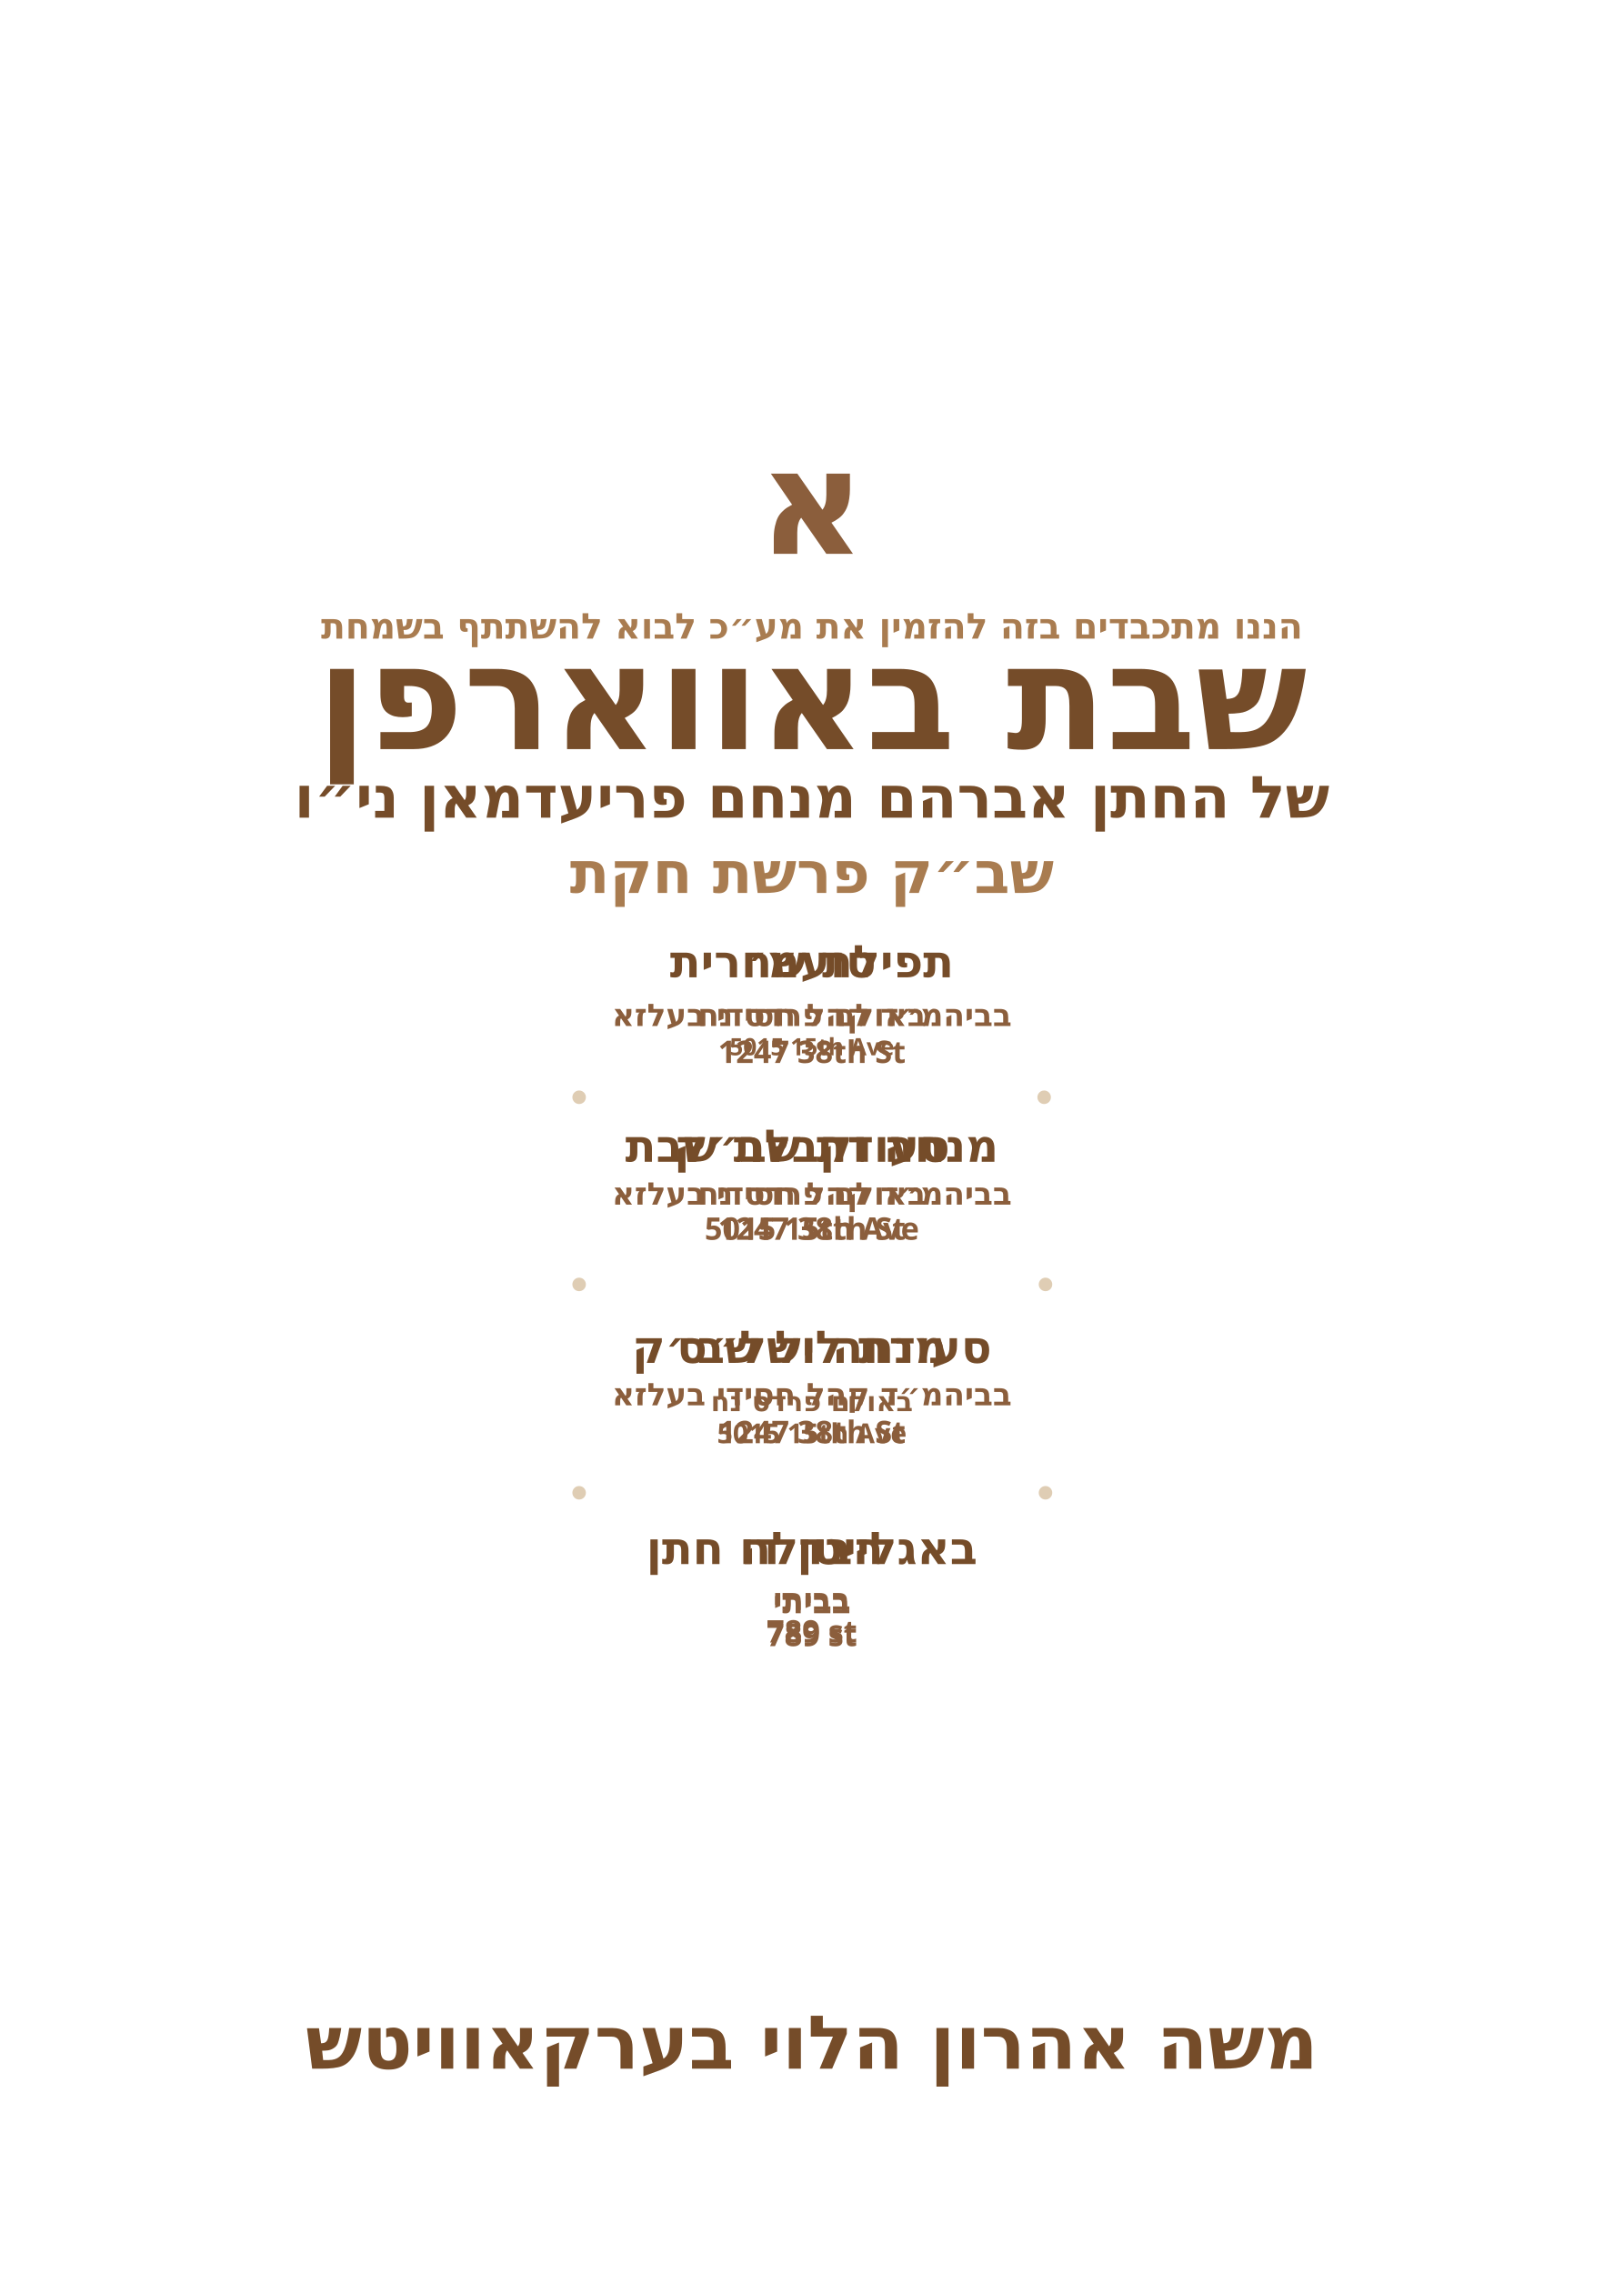
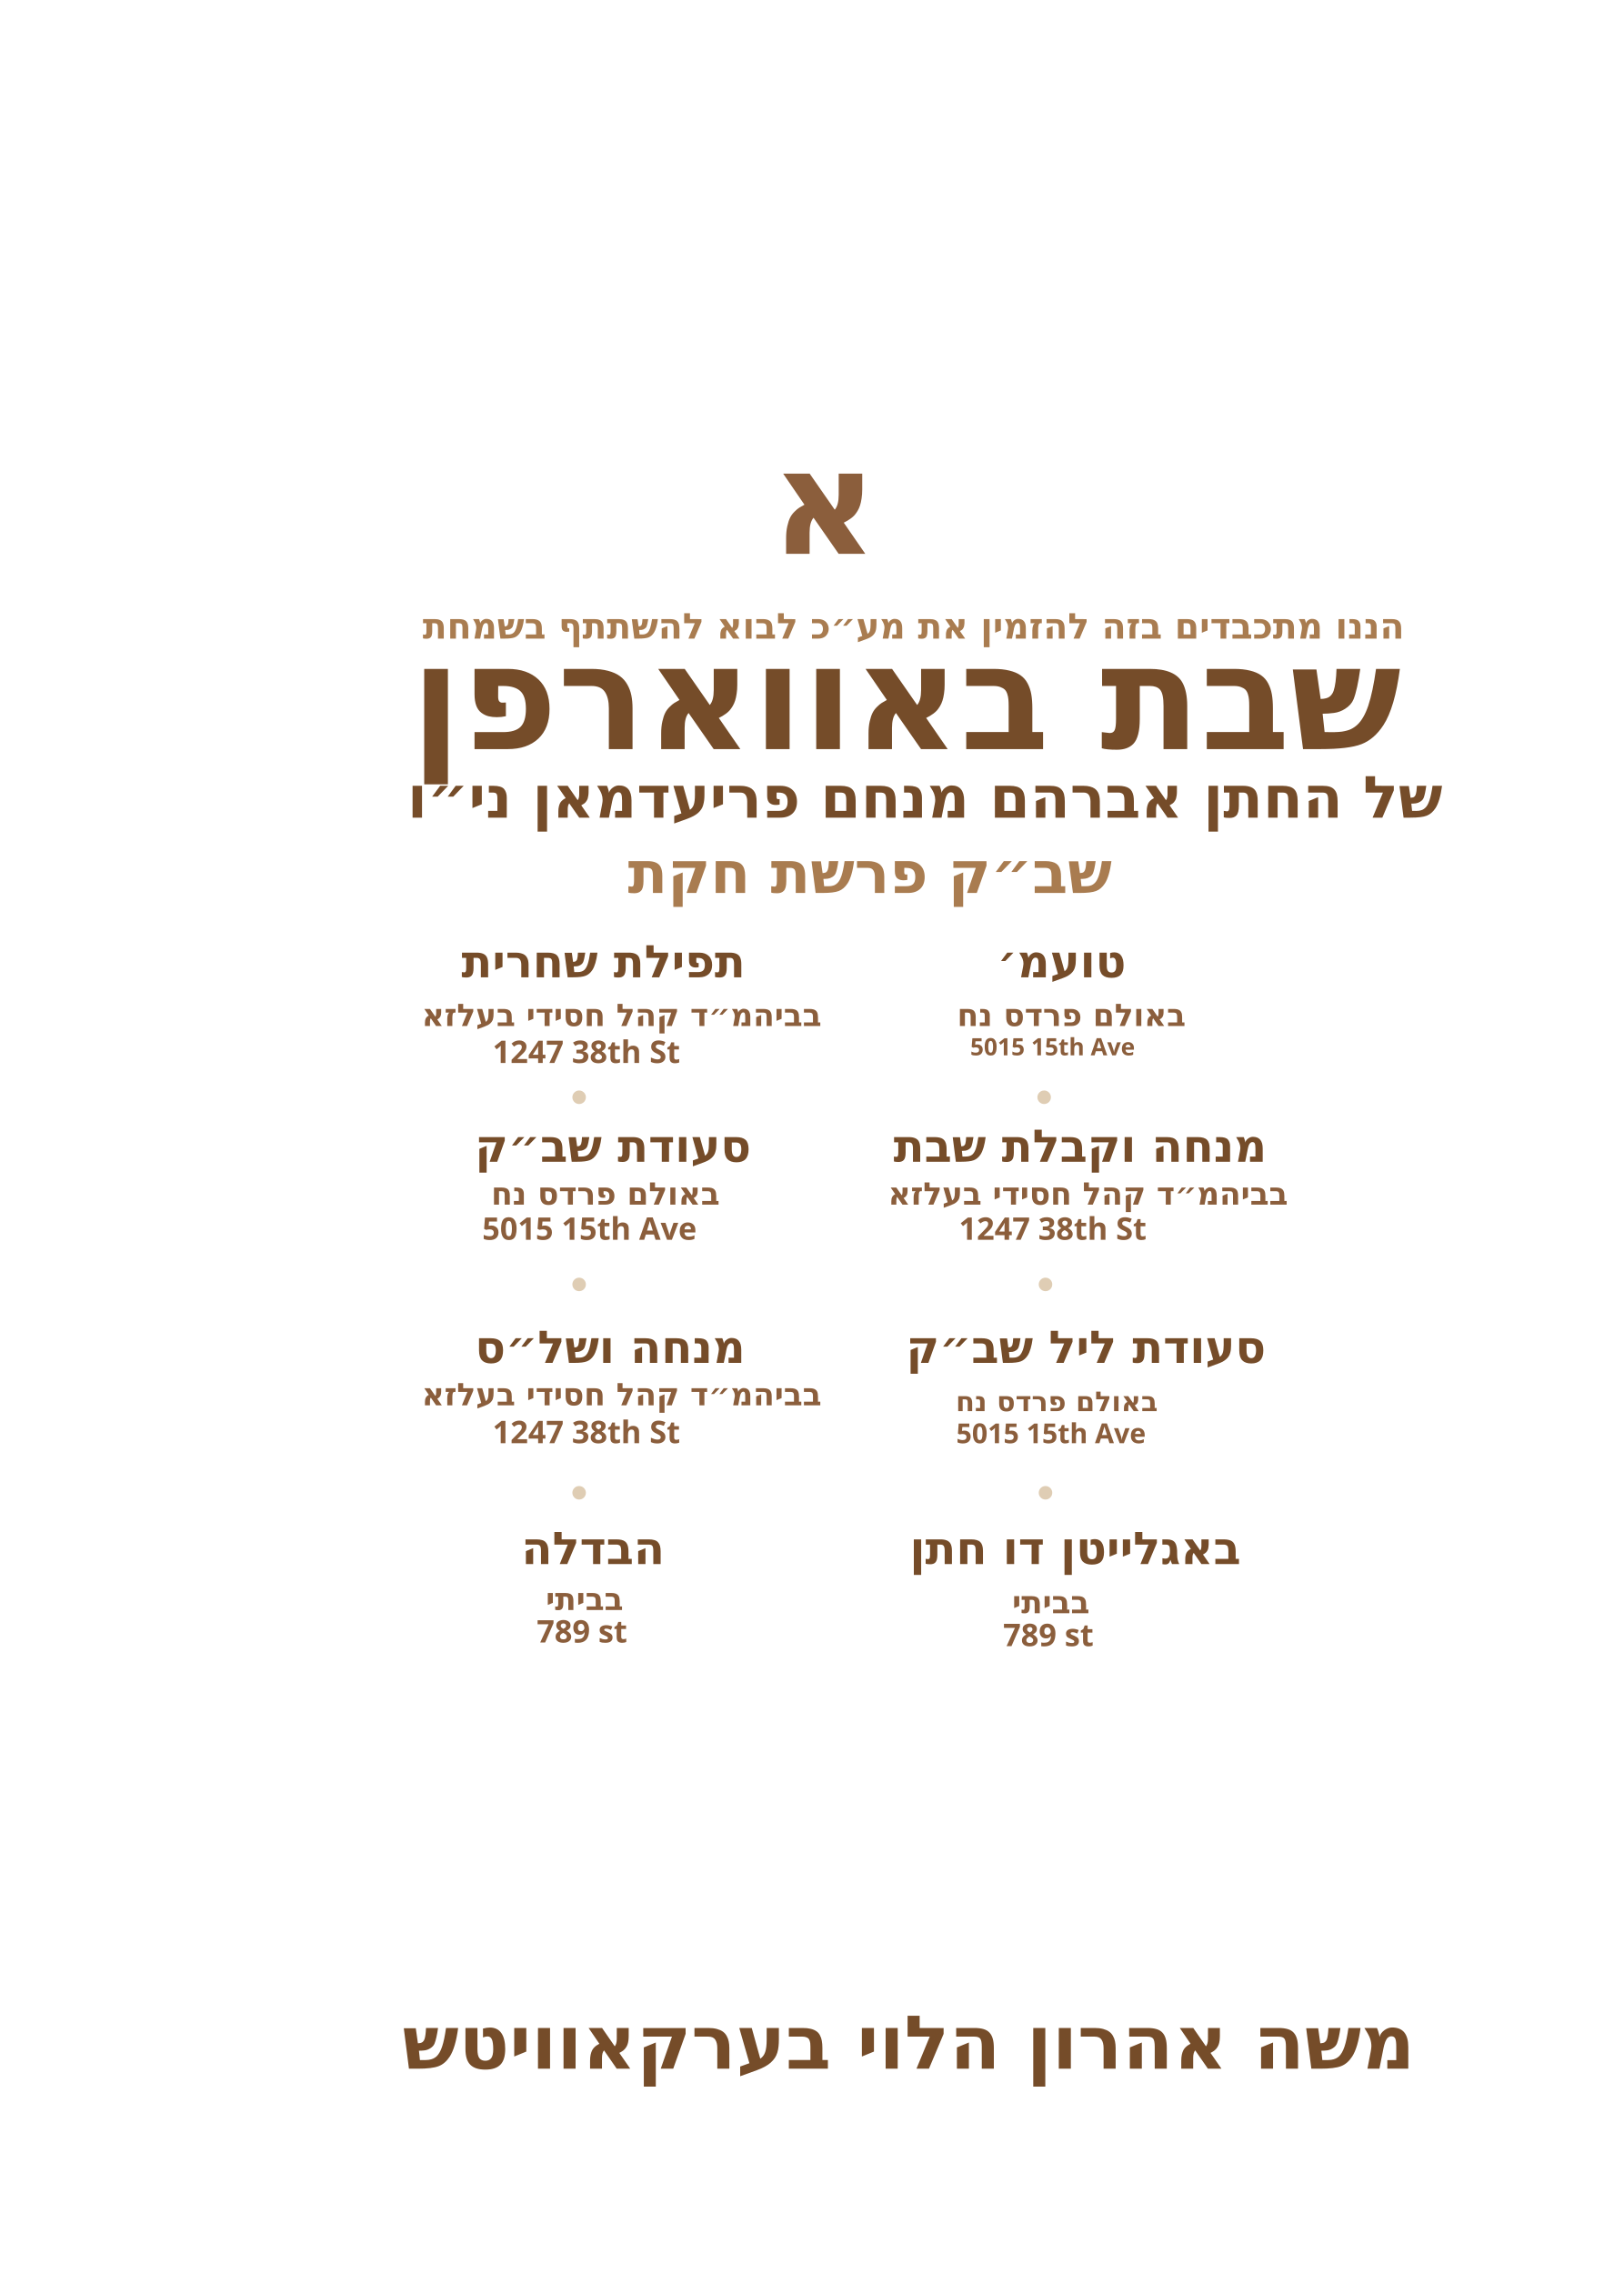
<svg xmlns="http://www.w3.org/2000/svg" id="Layer_1" data-name="Layer 1" viewBox="0 0 360 504">
  <g id="line_14">
-     <text transform="translate(180 166.1)" fill="#754c29" font-family="Frank Ruhl Libre" font-weight="900" font-size="32.5" text-anchor="middle">
+     <text transform="translate(91.1 166.1)" fill="#754c29" font-family="Frank Ruhl Libre" font-weight="900" font-size="32.5">
      <tspan x="0" y="0">שבת באווארפן</tspan>
    </text>
  </g>
  <g id="line_13">
-     <text transform="translate(180 122.8)" fill="#8b5e3c" font-family="Frank Ruhl Libre" font-weight="900" font-size="32.5" text-anchor="middle">
+     <text transform="translate(170.9 122.8)" fill="#8b5e3c" font-family="Frank Ruhl Libre" font-weight="900" font-size="32.5">
      <tspan x="0" y="0">א</tspan>
    </text>
  </g>
  <g id="line_12">
-     <text transform="translate(180 181.3)" fill="#754c29" font-family="Frank Ruhl Libre" font-weight="900" font-size="12.9" text-anchor="middle">
+     <text transform="translate(90.3 181.3)" fill="#754c29" font-family="Frank Ruhl Libre" font-weight="900" font-size="12.9">
      <tspan x="0" y="0">של החתן אברהם מנחם פריעדמאן ני״ו</tspan>
    </text>
  </g>
  <g id="line_11">
-     <text transform="translate(180 198)" fill="#a97c50" font-family="Frank Ruhl Libre" font-weight="900" font-size="12.9" text-anchor="middle">
+     <text transform="translate(139.2 198)" fill="#a97c50" font-family="Frank Ruhl Libre" font-weight="900" font-size="12.9">
      <tspan x="0" y="0">שב״ק פרשת חקת</tspan>
    </text>
  </g>
  <g id="line_10">
-     <text transform="translate(180 141.6)" fill="#a97c50" font-family="Frank Ruhl Libre" font-weight="900" font-size="7.9" text-anchor="middle">
+     <text transform="translate(93.7 141.6)" fill="#a97c50" font-family="Frank Ruhl Libre" font-weight="900" font-size="7.9">
      <tspan x="0" y="0">הננו מתכבדים בזה להזמין את מע״כ לבוא להשתתף בשמחת</tspan>
    </text>
  </g>
  <g id="line_9">
-     <text transform="translate(180 216.7)" fill="#754c29" font-family="Frank Ruhl Libre" font-weight="900" font-size="10" text-anchor="middle">
+     <text transform="translate(221.1 216.7)" fill="#754c29" font-family="Frank Ruhl Libre" font-weight="900" font-size="10">
      <tspan x="0" y="0">טועמ׳</tspan>
    </text>
  </g>
  <g id="line_8">
-     <text transform="translate(180 216.7)" fill="#754c29" font-family="Frank Ruhl Libre" font-weight="900" font-size="10" text-anchor="middle">
+     <text transform="translate(102.3 216.7)" fill="#754c29" font-family="Frank Ruhl Libre" font-weight="900" font-size="10">
      <tspan x="0" y="0">תפילת שחרית</tspan>
    </text>
  </g>
  <g id="line_7">
-     <text transform="translate(180 257.6)" fill="#754c29" font-family="Frank Ruhl Libre" font-weight="900" font-size="10" text-anchor="middle">
+     <text transform="translate(105.3 257.6)" fill="#754c29" font-family="Frank Ruhl Libre" font-weight="900" font-size="10">
      <tspan x="0" y="0">סעודת שב״ק</tspan>
    </text>
  </g>
  <g id="line_6">
-     <text transform="translate(180 302.2)" fill="#754c29" font-family="Frank Ruhl Libre" font-weight="900" font-size="10" text-anchor="middle">
+     <text transform="translate(105.3 302.2)" fill="#754c29" font-family="Frank Ruhl Libre" font-weight="900" font-size="10">
      <tspan x="0" y="0">מנחה ושל״ס</tspan>
    </text>
  </g>
  <g id="line_5">
-     <text transform="translate(180 346.8)" fill="#754c29" font-family="Frank Ruhl Libre" font-weight="900" font-size="10" text-anchor="middle">
+     <text transform="translate(115.6 346.8)" fill="#754c29" font-family="Frank Ruhl Libre" font-weight="900" font-size="10">
      <tspan x="0" y="0">הבדלה</tspan>
    </text>
  </g>
  <g id="line_4">
-     <text transform="translate(180 257.6)" fill="#754c29" font-family="Frank Ruhl Libre" font-weight="900" font-size="10" text-anchor="middle">
+     <text transform="translate(198.1 257.6)" fill="#754c29" font-family="Frank Ruhl Libre" font-weight="900" font-size="10">
      <tspan x="0" y="0">מנחה וקבלת שבת</tspan>
    </text>
  </g>
  <g id="line_3">
-     <text transform="translate(180 302.2)" fill="#754c29" font-family="Frank Ruhl Libre" font-weight="900" font-size="10" text-anchor="middle">
+     <text transform="translate(200.9 302.2)" fill="#754c29" font-family="Frank Ruhl Libre" font-weight="900" font-size="10">
      <tspan x="0" y="0">סעודת ליל שב״ק</tspan>
    </text>
  </g>
  <g id="line_2">
-     <text transform="translate(180 346.8)" fill="#754c29" font-family="Frank Ruhl Libre" font-weight="900" font-size="10" text-anchor="middle">
+     <text transform="translate(201.7 346.8)" fill="#754c29" font-family="Frank Ruhl Libre" font-weight="900" font-size="10">
      <tspan x="0" y="0">באגלייטן דו חתן</tspan>
    </text>
  </g>
  <g id="address_1*" data-name="5015 15th Ave *">
-     <text transform="translate(180 234)" fill="#8b5e3c" font-family="Frank Ruhl Libre" font-weight="900" font-size="5.3" text-anchor="middle">
+     <text transform="translate(215.1 234)" fill="#8b5e3c" font-family="Frank Ruhl Libre" font-weight="900" font-size="5.3">
      <tspan x="0" y="0">5015 15th Ave</tspan>
    </text>
  </g>
  <g id="venue_1*" data-name="* בבאולם פרדס נח">
-     <text transform="translate(180 227.5)" fill="#8b5e3c" font-family="Frank Ruhl Libre" font-weight="900" font-size="6.9" text-anchor="middle">
+     <text transform="translate(212.2 227.5)" fill="#8b5e3c" font-family="Frank Ruhl Libre" font-weight="900" font-size="6.9">
      <tspan x="0" y="0">באולם פרדס נח</tspan>
    </text>
  </g>
  <g id="address_2*" data-name="5015 15th Ave *">
-     <text transform="translate(180 320)" fill="#8b5e3c" font-family="Heebo" font-weight="600" font-size="6.1" text-anchor="middle">
+     <text transform="translate(212 320)" fill="#8b5e3c" font-family="Heebo" font-weight="600" font-size="6.1">
      <tspan x="0" y="0">5015 15th Ave</tspan>
    </text>
  </g>
  <g id="venue_2*" data-name="* בבאולם פרדס נח">
-     <text transform="translate(180 312.9)" fill="#8b5e3c" font-family="Heebo" font-weight="600" font-size="6.1" text-anchor="middle">
+     <text transform="translate(211.9 312.9)" fill="#8b5e3c" font-family="Heebo" font-weight="600" font-size="6.1">
      <tspan x="0" y="0">באולם פרדס נח</tspan>
    </text>
  </g>
  <g id="address_3*" data-name="5015 15th Ave *">
-     <text transform="translate(180 274.9)" fill="#8b5e3c" font-family="Frank Ruhl Libre" font-weight="900" font-size="6.9" text-anchor="middle">
+     <text transform="translate(106.9 274.9)" fill="#8b5e3c" font-family="Frank Ruhl Libre" font-weight="900" font-size="6.9">
      <tspan x="0" y="0">5015 15th Ave</tspan>
    </text>
  </g>
  <g id="venue_3*" data-name="* בבאולם פרדס נח">
-     <text transform="translate(180 267.1)" fill="#8b5e3c" font-family="Frank Ruhl Libre" font-weight="900" font-size="6.9" text-anchor="middle">
+     <text transform="translate(108.9 267.1)" fill="#8b5e3c" font-family="Frank Ruhl Libre" font-weight="900" font-size="6.9">
      <tspan x="0" y="0">באולם פרדס נח</tspan>
    </text>
  </g>
  <g id="address_4*" data-name="5015 15th Ave *">
-     <text transform="translate(180 365)" fill="#8b5e3c" font-family="Frank Ruhl Libre" font-weight="900" font-size="6.9" text-anchor="middle">
+     <text transform="translate(222.4 365)" fill="#8b5e3c" font-family="Frank Ruhl Libre" font-weight="900" font-size="6.9">
      <tspan x="0" y="0">789 st</tspan>
    </text>
  </g>
  <g id="venue_4*" data-name="* בבאולם פרדס נח">
-     <text transform="translate(180 357.7)" fill="#8b5e3c" font-family="Frank Ruhl Libre" font-weight="900" font-size="6.9" text-anchor="middle">
+     <text transform="translate(224.4 357.7)" fill="#8b5e3c" font-family="Frank Ruhl Libre" font-weight="900" font-size="6.9">
      <tspan x="0" y="0">בביתי</tspan>
    </text>
  </g>
-   <g id="address_5" data-name="5015 15th Ave *">
-     <text transform="translate(180 364.2)" fill="#8b5e3c" font-family="Frank Ruhl Libre" font-weight="900" font-size="6.9" text-anchor="middle">
+   <g id="address_5*" data-name="5015 15th Ave *">
+     <text transform="translate(119 364.2)" fill="#8b5e3c" font-family="Frank Ruhl Libre" font-weight="900" font-size="6.9">
      <tspan x="0" y="0">789 st</tspan>
    </text>
  </g>
-   <g id="venue_5" data-name="* בבאולם פרדס נח">
-     <text transform="translate(180 357)" fill="#8b5e3c" font-family="Frank Ruhl Libre" font-weight="900" font-size="6.9" text-anchor="middle">
+   <g id="venue_5*" data-name="* בבאולם פרדס נח">
+     <text transform="translate(121 357)" fill="#8b5e3c" font-family="Frank Ruhl Libre" font-weight="900" font-size="6.9">
      <tspan x="0" y="0">בביתי</tspan>
    </text>
  </g>
  <g id="address_6*" data-name="1247 38th St *">
-     <text transform="translate(180 235.7)" fill="#8b5e3c" font-family="Frank Ruhl Libre" font-weight="900" font-size="6.9" text-anchor="middle">
+     <text transform="translate(109.2 235.7)" fill="#8b5e3c" font-family="Frank Ruhl Libre" font-weight="900" font-size="6.9">
      <tspan x="0" y="0">1247 38th St</tspan>
    </text>
  </g>
  <g id="venue_6*" data-name="* בביהמ״ד קהל חסידי בעלזא">
-     <text transform="translate(180 227.5)" fill="#8b5e3c" font-family="Frank Ruhl Libre" font-weight="900" font-size="6.9" text-anchor="middle">
+     <text transform="translate(93.5 227.5)" fill="#8b5e3c" font-family="Frank Ruhl Libre" font-weight="900" font-size="6.9">
      <tspan x="0" y="0">בביהמ״ד קהל חסידי בעלזא</tspan>
    </text>
  </g>
  <g id="address_7*" data-name="1247 38th St *">
-     <text transform="translate(180 274.9)" fill="#8b5e3c" font-family="Frank Ruhl Libre" font-weight="900" font-size="6.9" text-anchor="middle">
+     <text transform="translate(212.6 274.9)" fill="#8b5e3c" font-family="Frank Ruhl Libre" font-weight="900" font-size="6.9">
      <tspan x="0" y="0">1247 38th St</tspan>
    </text>
  </g>
  <g id="venue_7*" data-name="* בביהמ״ד קהל חסידי בעלזא">
-     <text transform="translate(180 267.1)" fill="#8b5e3c" font-family="Frank Ruhl Libre" font-weight="900" font-size="6.9" text-anchor="middle">
+     <text transform="translate(196.9 267.1)" fill="#8b5e3c" font-family="Frank Ruhl Libre" font-weight="900" font-size="6.9">
      <tspan x="0" y="0">בביהמ״ד קהל חסידי בעלזא</tspan>
    </text>
  </g>
  <g id="address_8*" data-name="1247 38th St *">
-     <text transform="translate(180 320)" fill="#8b5e3c" font-family="Frank Ruhl Libre" font-weight="900" font-size="6.9" text-anchor="middle">
+     <text transform="translate(109.2 320)" fill="#8b5e3c" font-family="Frank Ruhl Libre" font-weight="900" font-size="6.9">
      <tspan x="0" y="0">1247 38th St</tspan>
    </text>
  </g>
  <g id="venue_8*" data-name="* בביהמ״ד קהל חסידי בעלזא">
-     <text transform="translate(180 311.6)" fill="#8b5e3c" font-family="Frank Ruhl Libre" font-weight="900" font-size="6.9" text-anchor="middle">
+     <text transform="translate(93.5 311.6)" fill="#8b5e3c" font-family="Frank Ruhl Libre" font-weight="900" font-size="6.9">
      <tspan x="0" y="0">בביהמ״ד קהל חסידי בעלזא</tspan>
    </text>
  </g>
  <circle cx="128.4" cy="243.3" r="1.5" fill="#bf9b69" opacity=".5" />
  <circle cx="231.5" cy="243.3" r="1.5" fill="#bf9b69" opacity=".5" />
  <circle cx="128.4" cy="284.8" r="1.5" fill="#bf9b69" opacity=".5" />
  <circle cx="231.8" cy="284.8" r="1.5" fill="#bf9b69" opacity=".5" />
  <circle cx="128.4" cy="331" r="1.5" fill="#bf9b69" opacity=".5" />
  <circle cx="231.8" cy="331" r="1.5" fill="#bf9b69" opacity=".5" />
  <g id="line_1">
-     <text transform="translate(180 458.7)" fill="#754c29" font-family="Frank Ruhl Libre" font-weight="900" font-size="16.5" text-anchor="middle">
+     <text transform="translate(89.2 458.7)" fill="#754c29" font-family="Frank Ruhl Libre" font-weight="900" font-size="16.5">
      <tspan x="0" y="0">משה אהרון הלוי בערקאוויטש</tspan>
    </text>
  </g>
</svg>
